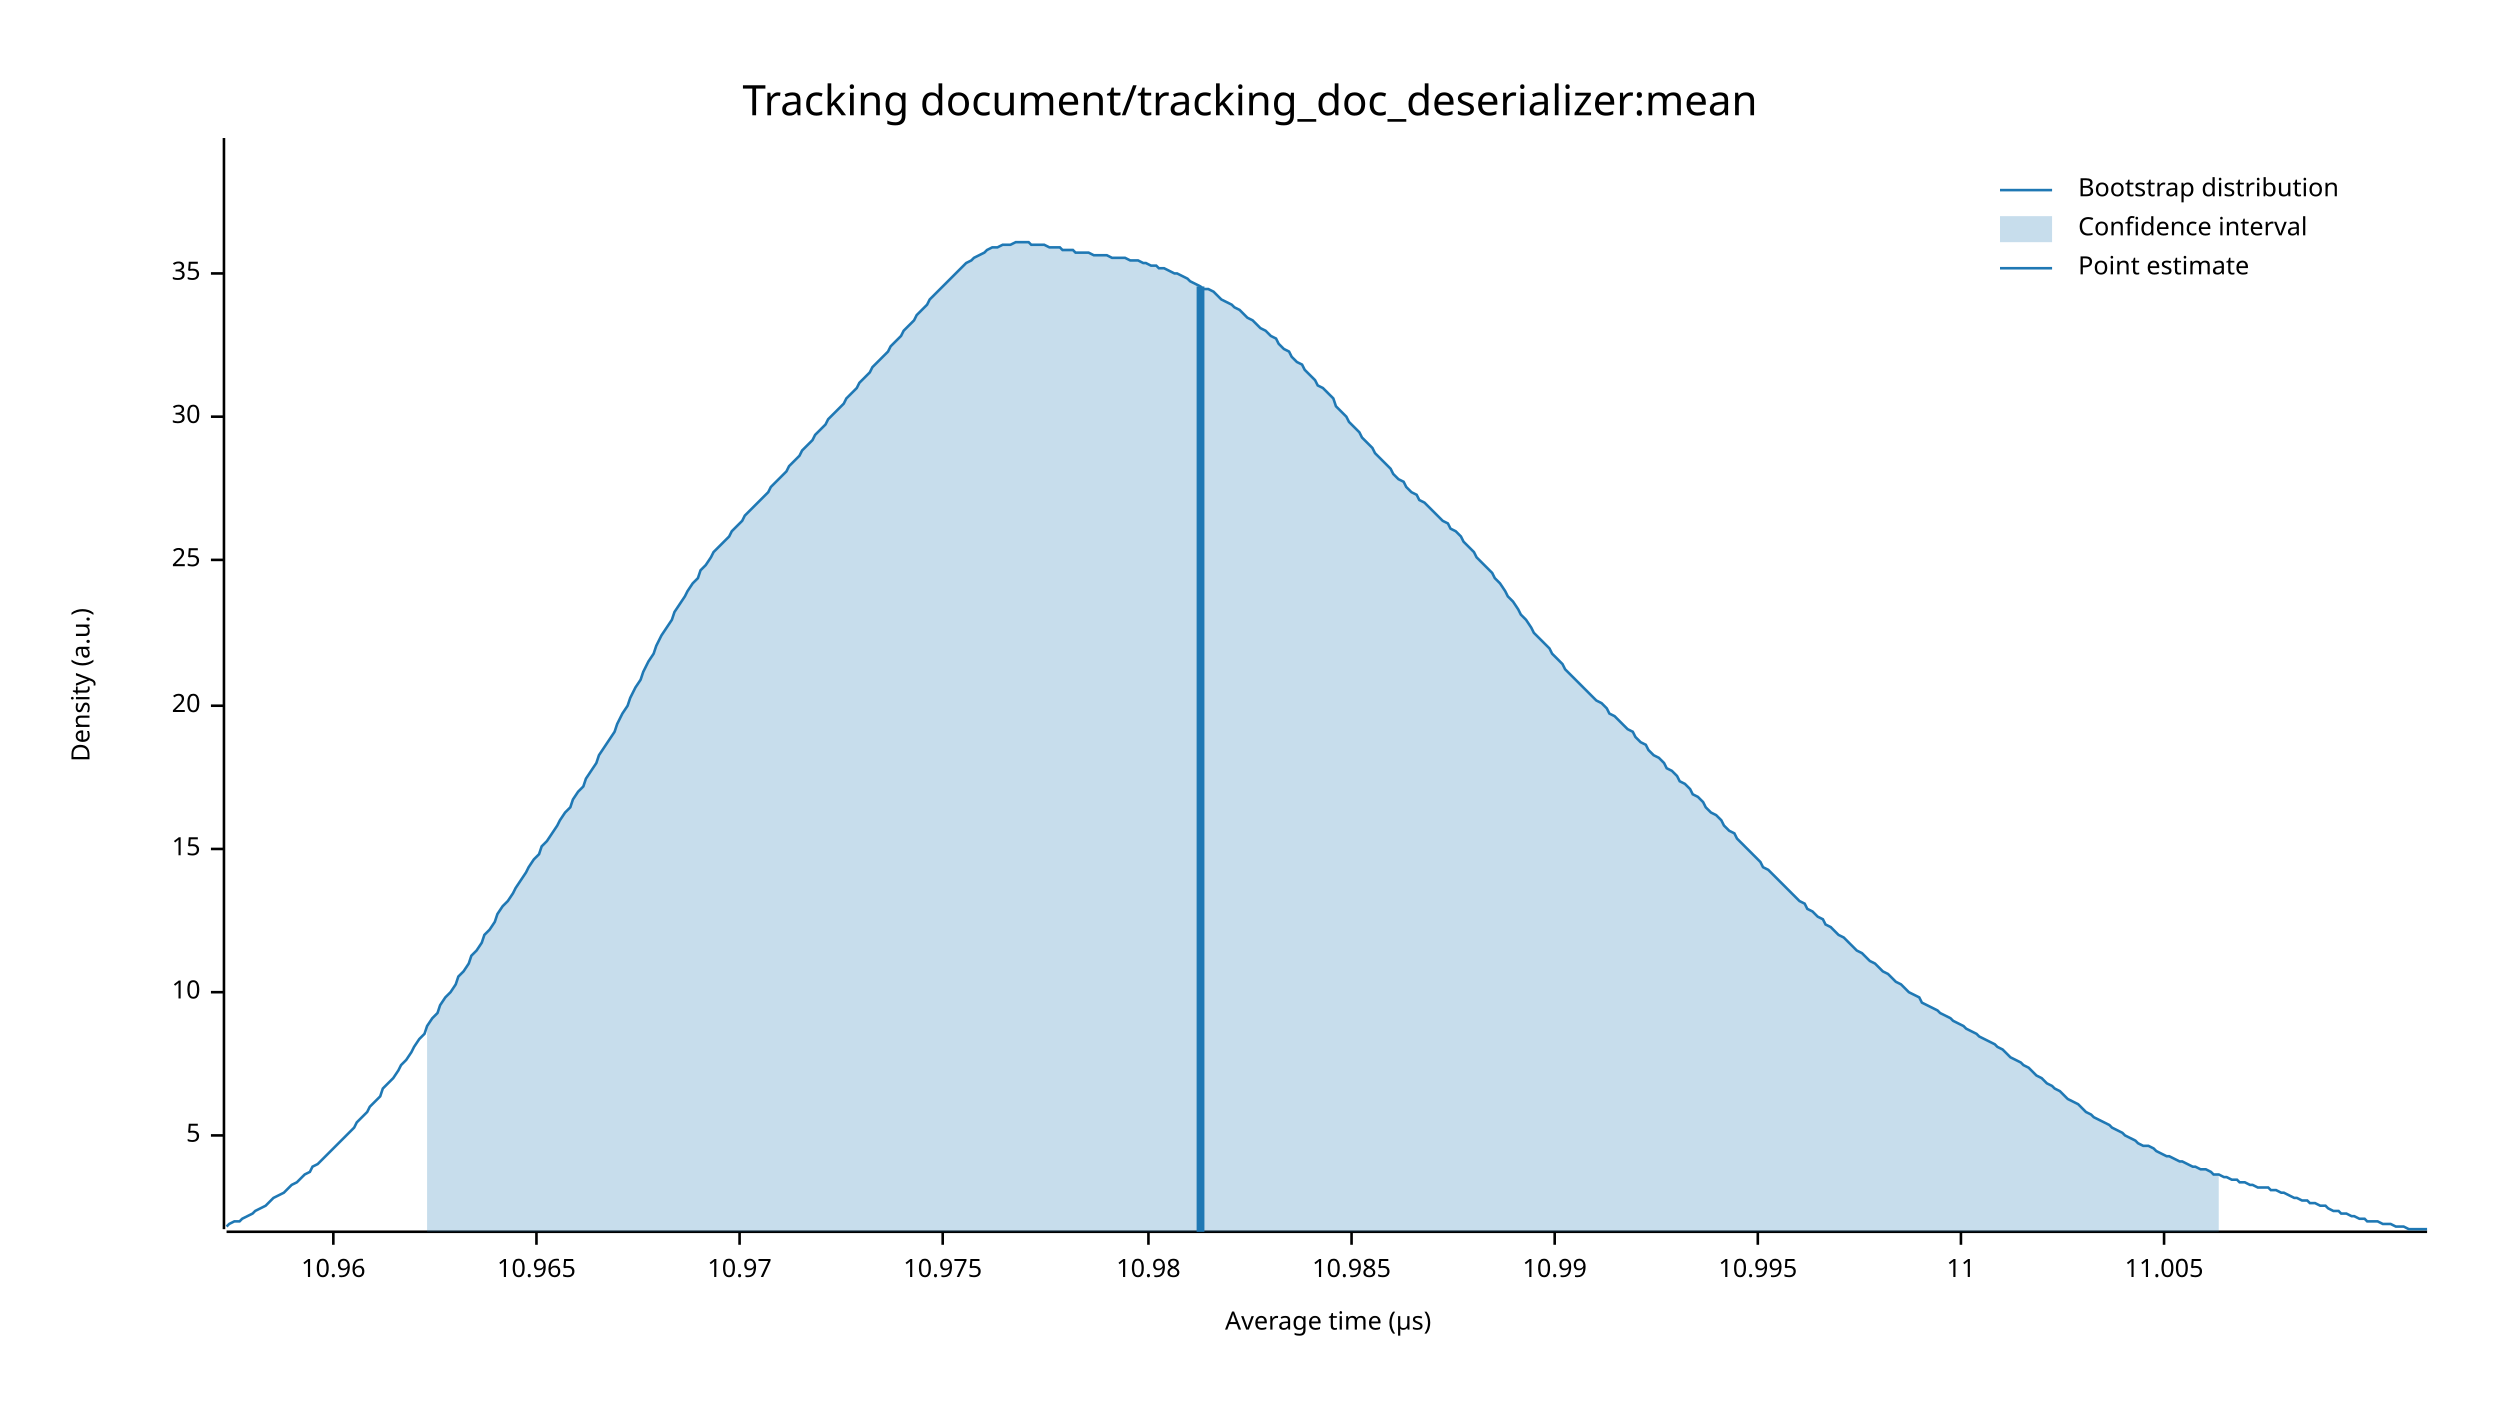
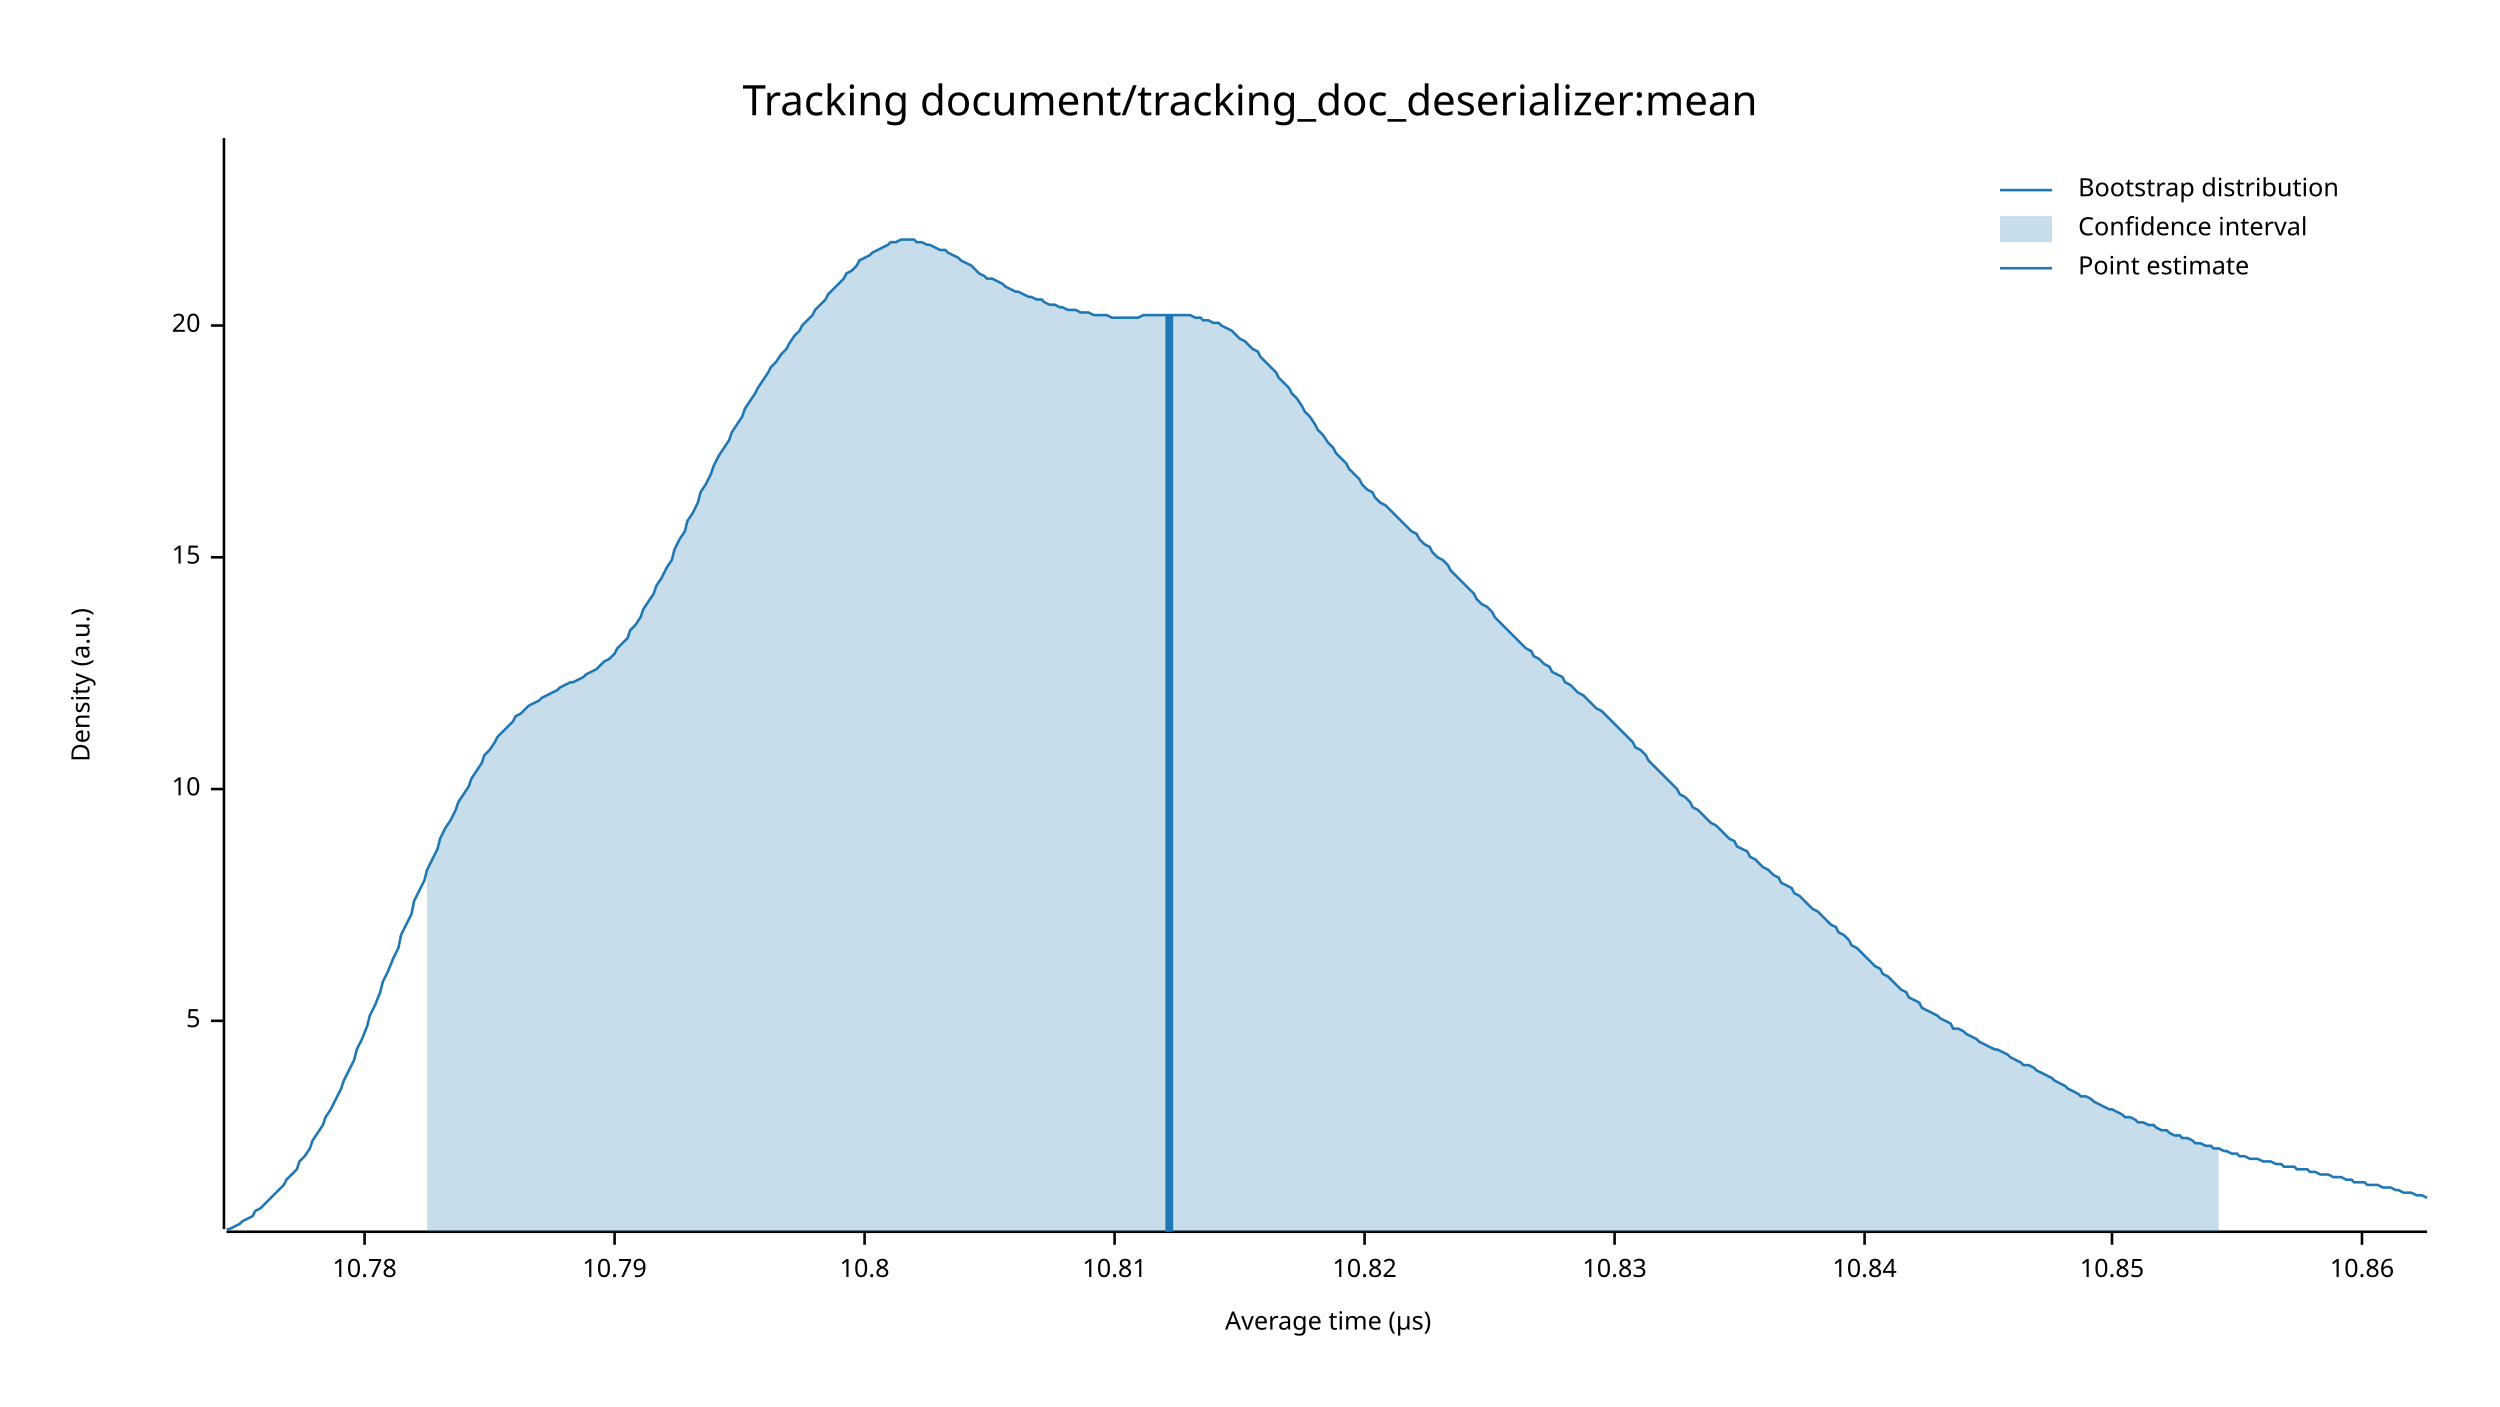
<svg xmlns="http://www.w3.org/2000/svg" width="960" height="540" viewBox="0 0 960 540">
  <text x="480" y="32" dy="0.76em" text-anchor="middle" font-family="sans-serif" font-size="16.129" opacity="1" fill="#000000">
Tracking document/tracking_doc_deserializer:mean
</text>
  <text x="27" y="263" dy="0.76em" text-anchor="middle" font-family="sans-serif" font-size="9.677" opacity="1" fill="#000000" transform="rotate(270, 27, 263)">
Density (a.u.)
</text>
  <text x="510" y="513" dy="-0.5ex" text-anchor="middle" font-family="sans-serif" font-size="9.677" opacity="1" fill="#000000">
Average time (µs)
</text>
  <polyline fill="none" opacity="1" stroke="#000000" stroke-width="1" points="86,53 86,472 " />
-   <text x="77" y="436" dy="0.5ex" text-anchor="end" font-family="sans-serif" font-size="9.677" opacity="1" fill="#000000">
+   <text x="77" y="392" dy="0.5ex" text-anchor="end" font-family="sans-serif" font-size="9.677" opacity="1" fill="#000000">
5
</text>
-   <polyline fill="none" opacity="1" stroke="#000000" stroke-width="1" points="81,436 86,436 " />
-   <text x="77" y="381" dy="0.5ex" text-anchor="end" font-family="sans-serif" font-size="9.677" opacity="1" fill="#000000">
+   <polyline fill="none" opacity="1" stroke="#000000" stroke-width="1" points="81,392 86,392 " />
+   <text x="77" y="303" dy="0.5ex" text-anchor="end" font-family="sans-serif" font-size="9.677" opacity="1" fill="#000000">
10
</text>
-   <polyline fill="none" opacity="1" stroke="#000000" stroke-width="1" points="81,381 86,381 " />
-   <text x="77" y="326" dy="0.5ex" text-anchor="end" font-family="sans-serif" font-size="9.677" opacity="1" fill="#000000">
+   <polyline fill="none" opacity="1" stroke="#000000" stroke-width="1" points="81,303 86,303 " />
+   <text x="77" y="214" dy="0.5ex" text-anchor="end" font-family="sans-serif" font-size="9.677" opacity="1" fill="#000000">
15
</text>
-   <polyline fill="none" opacity="1" stroke="#000000" stroke-width="1" points="81,326 86,326 " />
-   <text x="77" y="271" dy="0.5ex" text-anchor="end" font-family="sans-serif" font-size="9.677" opacity="1" fill="#000000">
+   <polyline fill="none" opacity="1" stroke="#000000" stroke-width="1" points="81,214 86,214 " />
+   <text x="77" y="125" dy="0.5ex" text-anchor="end" font-family="sans-serif" font-size="9.677" opacity="1" fill="#000000">
20
</text>
-   <polyline fill="none" opacity="1" stroke="#000000" stroke-width="1" points="81,271 86,271 " />
-   <text x="77" y="215" dy="0.5ex" text-anchor="end" font-family="sans-serif" font-size="9.677" opacity="1" fill="#000000">
- 25
+   <polyline fill="none" opacity="1" stroke="#000000" stroke-width="1" points="81,125 86,125 " />
+   <polyline fill="none" opacity="1" stroke="#000000" stroke-width="1" points="87,473 932,473 " />
+   <text x="140" y="483" dy="0.76em" text-anchor="middle" font-family="sans-serif" font-size="9.677" opacity="1" fill="#000000">
+ 10.78
</text>
-   <polyline fill="none" opacity="1" stroke="#000000" stroke-width="1" points="81,215 86,215 " />
-   <text x="77" y="160" dy="0.5ex" text-anchor="end" font-family="sans-serif" font-size="9.677" opacity="1" fill="#000000">
- 30
+   <polyline fill="none" opacity="1" stroke="#000000" stroke-width="1" points="140,473 140,478 " />
+   <text x="236" y="483" dy="0.76em" text-anchor="middle" font-family="sans-serif" font-size="9.677" opacity="1" fill="#000000">
+ 10.79
</text>
-   <polyline fill="none" opacity="1" stroke="#000000" stroke-width="1" points="81,160 86,160 " />
-   <text x="77" y="105" dy="0.5ex" text-anchor="end" font-family="sans-serif" font-size="9.677" opacity="1" fill="#000000">
- 35
+   <polyline fill="none" opacity="1" stroke="#000000" stroke-width="1" points="236,473 236,478 " />
+   <text x="332" y="483" dy="0.76em" text-anchor="middle" font-family="sans-serif" font-size="9.677" opacity="1" fill="#000000">
+ 10.8
</text>
-   <polyline fill="none" opacity="1" stroke="#000000" stroke-width="1" points="81,105 86,105 " />
-   <polyline fill="none" opacity="1" stroke="#000000" stroke-width="1" points="87,473 932,473 " />
-   <text x="128" y="483" dy="0.76em" text-anchor="middle" font-family="sans-serif" font-size="9.677" opacity="1" fill="#000000">
- 10.96
+   <polyline fill="none" opacity="1" stroke="#000000" stroke-width="1" points="332,473 332,478 " />
+   <text x="428" y="483" dy="0.76em" text-anchor="middle" font-family="sans-serif" font-size="9.677" opacity="1" fill="#000000">
+ 10.81
</text>
-   <polyline fill="none" opacity="1" stroke="#000000" stroke-width="1" points="128,473 128,478 " />
-   <text x="206" y="483" dy="0.76em" text-anchor="middle" font-family="sans-serif" font-size="9.677" opacity="1" fill="#000000">
- 10.965
+   <polyline fill="none" opacity="1" stroke="#000000" stroke-width="1" points="428,473 428,478 " />
+   <text x="524" y="483" dy="0.76em" text-anchor="middle" font-family="sans-serif" font-size="9.677" opacity="1" fill="#000000">
+ 10.82
</text>
-   <polyline fill="none" opacity="1" stroke="#000000" stroke-width="1" points="206,473 206,478 " />
-   <text x="284" y="483" dy="0.76em" text-anchor="middle" font-family="sans-serif" font-size="9.677" opacity="1" fill="#000000">
- 10.97
+   <polyline fill="none" opacity="1" stroke="#000000" stroke-width="1" points="524,473 524,478 " />
+   <text x="620" y="483" dy="0.76em" text-anchor="middle" font-family="sans-serif" font-size="9.677" opacity="1" fill="#000000">
+ 10.83
</text>
-   <polyline fill="none" opacity="1" stroke="#000000" stroke-width="1" points="284,473 284,478 " />
-   <text x="362" y="483" dy="0.76em" text-anchor="middle" font-family="sans-serif" font-size="9.677" opacity="1" fill="#000000">
- 10.975
+   <polyline fill="none" opacity="1" stroke="#000000" stroke-width="1" points="620,473 620,478 " />
+   <text x="716" y="483" dy="0.76em" text-anchor="middle" font-family="sans-serif" font-size="9.677" opacity="1" fill="#000000">
+ 10.84
</text>
-   <polyline fill="none" opacity="1" stroke="#000000" stroke-width="1" points="362,473 362,478 " />
-   <text x="441" y="483" dy="0.76em" text-anchor="middle" font-family="sans-serif" font-size="9.677" opacity="1" fill="#000000">
- 10.98
+   <polyline fill="none" opacity="1" stroke="#000000" stroke-width="1" points="716,473 716,478 " />
+   <text x="811" y="483" dy="0.76em" text-anchor="middle" font-family="sans-serif" font-size="9.677" opacity="1" fill="#000000">
+ 10.85
</text>
-   <polyline fill="none" opacity="1" stroke="#000000" stroke-width="1" points="441,473 441,478 " />
-   <text x="519" y="483" dy="0.76em" text-anchor="middle" font-family="sans-serif" font-size="9.677" opacity="1" fill="#000000">
- 10.985
+   <polyline fill="none" opacity="1" stroke="#000000" stroke-width="1" points="811,473 811,478 " />
+   <text x="907" y="483" dy="0.76em" text-anchor="middle" font-family="sans-serif" font-size="9.677" opacity="1" fill="#000000">
+ 10.86
</text>
-   <polyline fill="none" opacity="1" stroke="#000000" stroke-width="1" points="519,473 519,478 " />
-   <text x="597" y="483" dy="0.76em" text-anchor="middle" font-family="sans-serif" font-size="9.677" opacity="1" fill="#000000">
- 10.99
- </text>
-   <polyline fill="none" opacity="1" stroke="#000000" stroke-width="1" points="597,473 597,478 " />
-   <text x="675" y="483" dy="0.76em" text-anchor="middle" font-family="sans-serif" font-size="9.677" opacity="1" fill="#000000">
- 10.995
- </text>
-   <polyline fill="none" opacity="1" stroke="#000000" stroke-width="1" points="675,473 675,478 " />
-   <text x="753" y="483" dy="0.76em" text-anchor="middle" font-family="sans-serif" font-size="9.677" opacity="1" fill="#000000">
- 11
- </text>
-   <polyline fill="none" opacity="1" stroke="#000000" stroke-width="1" points="753,473 753,478 " />
-   <text x="831" y="483" dy="0.76em" text-anchor="middle" font-family="sans-serif" font-size="9.677" opacity="1" fill="#000000">
- 11.005
- </text>
-   <polyline fill="none" opacity="1" stroke="#000000" stroke-width="1" points="831,473 831,478 " />
-   <polyline fill="none" opacity="1" stroke="#1F78B4" stroke-width="1" points="87,471 88,470 90,469 92,469 93,468 95,467 97,466 98,465 100,464 102,463 103,462 105,460 107,459 109,458 110,457 112,455 114,454 115,453 117,451 119,450 120,448 122,447 124,445 125,444 127,442 129,440 131,438 132,437 134,435 136,433 137,431 139,429 141,427 142,425 144,423 146,421 147,418 149,416 151,414 153,411 154,409 156,407 158,404 159,402 161,399 163,397 164,394 166,391 168,389 169,386 171,383 173,381 175,378 176,375 178,373 180,370 181,367 183,365 185,362 186,359 188,357 190,354 191,351 193,348 195,346 197,343 198,341 200,338 202,335 203,333 205,330 207,328 208,325 210,323 212,320 214,317 215,315 217,312 219,310 220,307 222,304 224,302 225,299 227,296 229,293 230,290 232,287 234,284 236,281 237,278 239,274 241,271 242,268 244,264 246,261 247,258 249,254 251,251 252,248 254,244 256,241 258,238 259,235 261,232 263,229 264,227 266,224 268,222 269,219 271,217 273,214 274,212 276,210 278,208 280,206 281,204 283,202 285,200 286,198 288,196 290,194 291,193 293,191 295,189 296,187 298,185 300,183 302,181 303,179 305,177 307,175 308,173 310,171 312,169 313,167 315,165 317,163 318,161 320,159 322,157 324,155 325,153 327,151 329,149 330,147 332,145 334,143 335,141 337,139 339,137 341,135 342,133 344,131 346,129 347,127 349,125 351,123 352,121 354,119 356,117 357,115 359,113 361,111 363,109 364,108 366,106 368,104 369,103 371,101 373,100 374,99 376,98 378,97 379,96 381,95 383,95 385,94 386,94 388,94 390,93 391,93 393,93 395,93 396,94 398,94 400,94 401,94 403,95 405,95 407,95 408,96 410,96 412,96 413,97 415,97 417,97 418,97 420,98 422,98 423,98 425,98 427,99 429,99 430,99 432,99 434,100 435,100 437,100 439,101 440,101 442,102 444,102 445,103 447,103 449,104 451,105 452,105 454,106 456,107 457,108 459,109 461,110 462,111 464,111 466,112 468,114 469,115 471,116 473,117 474,118 476,119 478,121 479,122 481,123 483,125 484,126 486,127 488,129 490,130 491,132 493,134 495,135 496,137 498,139 500,140 501,142 503,144 505,146 506,148 508,149 510,151 512,153 513,156 515,158 517,160 518,162 520,164 522,166 523,168 525,170 527,172 528,174 530,176 532,178 534,180 535,182 537,184 539,185 540,187 542,189 544,190 545,192 547,193 549,195 550,196 552,198 554,200 556,201 557,203 559,204 561,206 562,208 564,210 566,212 567,214 569,216 571,218 573,220 574,222 576,224 578,227 579,229 581,231 583,234 584,236 586,238 588,241 589,243 591,245 593,247 595,249 596,251 598,253 600,255 601,257 603,259 605,261 606,262 608,264 610,266 611,267 613,269 615,270 617,272 618,274 620,275 622,277 623,278 625,280 627,281 628,283 630,285 632,286 633,288 635,290 637,291 639,293 640,295 642,296 644,298 645,300 647,301 649,303 650,305 652,306 654,308 655,310 657,312 659,313 661,315 662,317 664,319 666,320 667,322 669,324 671,326 672,327 674,329 676,331 677,333 679,334 681,336 683,338 684,339 686,341 688,343 689,344 691,346 693,347 694,349 696,350 698,352 700,353 701,355 703,356 705,358 706,359 708,360 710,362 711,363 713,365 715,366 716,367 718,369 720,370 722,372 723,373 725,374 727,376 728,377 730,378 732,380 733,381 735,382 737,383 738,385 740,386 742,387 744,388 745,389 747,390 749,391 750,392 752,393 754,394 755,395 757,396 759,397 760,398 762,399 764,400 766,401 767,402 769,403 771,405 772,406 774,407 776,408 777,409 779,410 781,412 782,413 784,414 786,416 788,417 789,418 791,419 793,421 794,422 796,423 798,424 799,425 801,427 803,428 804,429 806,430 808,431 810,432 811,433 813,434 815,435 816,436 818,437 820,438 821,439 823,440 825,440 827,441 828,442 830,443 832,444 833,444 835,445 837,446 838,446 840,447 842,448 843,448 845,449 847,449 849,450 850,451 852,451 854,452 855,452 857,453 859,453 860,454 862,454 864,455 865,455 867,456 869,456 871,456 872,457 874,457 876,458 877,458 879,459 881,460 882,460 884,461 886,461 887,462 889,462 891,463 893,463 894,464 896,465 898,465 899,466 901,466 903,467 904,467 906,468 908,468 909,469 911,469 913,469 915,470 916,470 918,470 920,471 921,471 923,471 925,472 926,472 928,472 930,472 932,472 " />
-   <polygon opacity="0.25" fill="#1F78B4" points="164,394 166,391 168,389 169,386 171,383 173,381 175,378 176,375 178,373 180,370 181,367 183,365 185,362 186,359 188,357 190,354 191,351 193,348 195,346 197,343 198,341 200,338 202,335 203,333 205,330 207,328 208,325 210,323 212,320 214,317 215,315 217,312 219,310 220,307 222,304 224,302 225,299 227,296 229,293 230,290 232,287 234,284 236,281 237,278 239,274 241,271 242,268 244,264 246,261 247,258 249,254 251,251 252,248 254,244 256,241 258,238 259,235 261,232 263,229 264,227 266,224 268,222 269,219 271,217 273,214 274,212 276,210 278,208 280,206 281,204 283,202 285,200 286,198 288,196 290,194 291,193 293,191 295,189 296,187 298,185 300,183 302,181 303,179 305,177 307,175 308,173 310,171 312,169 313,167 315,165 317,163 318,161 320,159 322,157 324,155 325,153 327,151 329,149 330,147 332,145 334,143 335,141 337,139 339,137 341,135 342,133 344,131 346,129 347,127 349,125 351,123 352,121 354,119 356,117 357,115 359,113 361,111 363,109 364,108 366,106 368,104 369,103 371,101 373,100 374,99 376,98 378,97 379,96 381,95 383,95 385,94 386,94 388,94 390,93 391,93 393,93 395,93 396,94 398,94 400,94 401,94 403,95 405,95 407,95 408,96 410,96 412,96 413,97 415,97 417,97 418,97 420,98 422,98 423,98 425,98 427,99 429,99 430,99 432,99 434,100 435,100 437,100 439,101 440,101 442,102 444,102 445,103 447,103 449,104 451,105 452,105 454,106 456,107 457,108 459,109 461,110 462,111 464,111 466,112 468,114 469,115 471,116 473,117 474,118 476,119 478,121 479,122 481,123 483,125 484,126 486,127 488,129 490,130 491,132 493,134 495,135 496,137 498,139 500,140 501,142 503,144 505,146 506,148 508,149 510,151 512,153 513,156 515,158 517,160 518,162 520,164 522,166 523,168 525,170 527,172 528,174 530,176 532,178 534,180 535,182 537,184 539,185 540,187 542,189 544,190 545,192 547,193 549,195 550,196 552,198 554,200 556,201 557,203 559,204 561,206 562,208 564,210 566,212 567,214 569,216 571,218 573,220 574,222 576,224 578,227 579,229 581,231 583,234 584,236 586,238 588,241 589,243 591,245 593,247 595,249 596,251 598,253 600,255 601,257 603,259 605,261 606,262 608,264 610,266 611,267 613,269 615,270 617,272 618,274 620,275 622,277 623,278 625,280 627,281 628,283 630,285 632,286 633,288 635,290 637,291 639,293 640,295 642,296 644,298 645,300 647,301 649,303 650,305 652,306 654,308 655,310 657,312 659,313 661,315 662,317 664,319 666,320 667,322 669,324 671,326 672,327 674,329 676,331 677,333 679,334 681,336 683,338 684,339 686,341 688,343 689,344 691,346 693,347 694,349 696,350 698,352 700,353 701,355 703,356 705,358 706,359 708,360 710,362 711,363 713,365 715,366 716,367 718,369 720,370 722,372 723,373 725,374 727,376 728,377 730,378 732,380 733,381 735,382 737,383 738,385 740,386 742,387 744,388 745,389 747,390 749,391 750,392 752,393 754,394 755,395 757,396 759,397 760,398 762,399 764,400 766,401 767,402 769,403 771,405 772,406 774,407 776,408 777,409 779,410 781,412 782,413 784,414 786,416 788,417 789,418 791,419 793,421 794,422 796,423 798,424 799,425 801,427 803,428 804,429 806,430 808,431 810,432 811,433 813,434 815,435 816,436 818,437 820,438 821,439 823,440 825,440 827,441 828,442 830,443 832,444 833,444 835,445 837,446 838,446 840,447 842,448 843,448 845,449 847,449 849,450 850,451 852,451 852,473 164,473 " />
-   <polyline fill="none" opacity="1" stroke="#1F78B4" stroke-width="3" points="461,473 461,110 " />
+   <polyline fill="none" opacity="1" stroke="#000000" stroke-width="1" points="907,473 907,478 " />
+   <polyline fill="none" opacity="1" stroke="#1F78B4" stroke-width="1" points="87,472 88,472 90,471 92,470 93,469 95,468 97,467 98,465 100,464 102,462 103,461 105,459 107,457 109,455 110,453 112,451 114,449 115,446 117,444 119,441 120,438 122,435 124,432 125,429 127,426 129,422 131,418 132,415 134,411 136,407 137,403 139,399 141,394 142,390 144,386 146,381 147,377 149,373 151,368 153,364 154,359 156,355 158,351 159,346 161,342 163,338 164,334 166,330 168,326 169,322 171,318 173,315 175,311 176,308 178,305 180,302 181,299 183,296 185,293 186,290 188,288 190,285 191,283 193,281 195,279 197,277 198,275 200,274 202,272 203,271 205,270 207,269 208,268 210,267 212,266 214,265 215,264 217,263 219,262 220,262 222,261 224,260 225,259 227,258 229,257 230,256 232,254 234,253 236,251 237,249 239,247 241,245 242,242 244,240 246,237 247,234 249,231 251,228 252,225 254,222 256,218 258,215 259,211 261,207 263,204 264,200 266,197 268,193 269,189 271,186 273,182 274,179 276,175 278,172 280,169 281,166 283,163 285,160 286,157 288,154 290,151 291,149 293,146 295,143 296,141 298,139 300,136 302,134 303,132 305,129 307,127 308,125 310,123 312,121 313,119 315,117 317,115 318,113 320,111 322,109 324,107 325,105 327,104 329,102 330,100 332,99 334,98 335,97 337,96 339,95 341,94 342,93 344,93 346,92 347,92 349,92 351,92 352,93 354,93 356,94 357,94 359,95 361,96 363,96 364,97 366,98 368,99 369,100 371,101 373,102 374,103 376,105 378,106 379,107 381,107 383,108 385,109 386,110 388,111 390,112 391,112 393,113 395,114 396,114 398,115 400,115 401,116 403,117 405,117 407,118 408,118 410,119 412,119 413,119 415,120 417,120 418,120 420,121 422,121 423,121 425,121 427,122 429,122 430,122 432,122 434,122 435,122 437,122 439,121 440,121 442,121 444,121 445,121 447,121 449,121 451,121 452,121 454,121 456,121 457,121 459,122 461,122 462,123 464,123 466,124 468,124 469,125 471,126 473,127 474,128 476,130 478,131 479,132 481,134 483,135 484,137 486,139 488,141 490,143 491,145 493,147 495,149 496,151 498,153 500,156 501,158 503,160 505,163 506,165 508,167 510,170 512,172 513,174 515,176 517,178 518,180 520,182 522,184 523,186 525,188 527,189 528,191 530,193 532,194 534,196 535,197 537,199 539,201 540,202 542,204 544,205 545,207 547,209 549,210 550,212 552,214 554,215 556,217 557,219 559,221 561,223 562,224 564,226 566,228 567,230 569,232 571,233 573,235 574,237 576,239 578,241 579,242 581,244 583,246 584,247 586,249 588,250 589,252 591,253 593,255 595,256 596,258 598,259 600,260 601,262 603,263 605,265 606,266 608,267 610,269 611,270 613,272 615,273 617,275 618,276 620,278 622,280 623,281 625,283 627,285 628,287 630,288 632,290 633,292 635,294 637,296 639,298 640,299 642,301 644,303 645,305 647,306 649,308 650,310 652,311 654,313 655,314 657,316 659,317 661,319 662,320 664,322 666,323 667,325 669,326 671,327 672,329 674,330 676,332 677,333 679,334 681,336 683,337 684,339 686,340 688,341 689,343 691,344 693,346 694,347 696,349 698,350 700,352 701,353 703,355 705,356 706,358 708,359 710,361 711,363 713,364 715,366 716,367 718,369 720,371 722,372 723,374 725,375 727,377 728,378 730,380 732,381 733,383 735,384 737,385 738,387 740,388 742,389 744,390 745,391 747,392 749,393 750,395 752,395 754,396 755,397 757,398 759,399 760,400 762,401 764,402 766,403 767,403 769,404 771,405 772,406 774,407 776,408 777,409 779,409 781,410 782,411 784,412 786,413 788,414 789,415 791,416 793,417 794,418 796,419 798,420 799,421 801,421 803,422 804,423 806,424 808,425 810,426 811,426 813,427 815,428 816,429 818,429 820,430 821,431 823,431 825,432 827,432 828,433 830,434 832,434 833,435 835,436 837,436 838,437 840,437 842,438 843,439 845,439 847,440 849,440 850,441 852,441 854,442 855,442 857,443 859,443 860,444 862,444 864,445 865,445 867,445 869,446 871,446 872,446 874,447 876,447 877,448 879,448 881,448 882,449 884,449 886,449 887,450 889,450 891,451 893,451 894,451 896,452 898,452 899,452 901,453 903,453 904,454 906,454 908,454 909,455 911,455 913,455 915,456 916,456 918,456 920,457 921,457 923,458 925,458 926,458 928,459 930,459 932,460 " />
+   <polygon opacity="0.25" fill="#1F78B4" points="164,334 166,330 168,326 169,322 171,318 173,315 175,311 176,308 178,305 180,302 181,299 183,296 185,293 186,290 188,288 190,285 191,283 193,281 195,279 197,277 198,275 200,274 202,272 203,271 205,270 207,269 208,268 210,267 212,266 214,265 215,264 217,263 219,262 220,262 222,261 224,260 225,259 227,258 229,257 230,256 232,254 234,253 236,251 237,249 239,247 241,245 242,242 244,240 246,237 247,234 249,231 251,228 252,225 254,222 256,218 258,215 259,211 261,207 263,204 264,200 266,197 268,193 269,189 271,186 273,182 274,179 276,175 278,172 280,169 281,166 283,163 285,160 286,157 288,154 290,151 291,149 293,146 295,143 296,141 298,139 300,136 302,134 303,132 305,129 307,127 308,125 310,123 312,121 313,119 315,117 317,115 318,113 320,111 322,109 324,107 325,105 327,104 329,102 330,100 332,99 334,98 335,97 337,96 339,95 341,94 342,93 344,93 346,92 347,92 349,92 351,92 352,93 354,93 356,94 357,94 359,95 361,96 363,96 364,97 366,98 368,99 369,100 371,101 373,102 374,103 376,105 378,106 379,107 381,107 383,108 385,109 386,110 388,111 390,112 391,112 393,113 395,114 396,114 398,115 400,115 401,116 403,117 405,117 407,118 408,118 410,119 412,119 413,119 415,120 417,120 418,120 420,121 422,121 423,121 425,121 427,122 429,122 430,122 432,122 434,122 435,122 437,122 439,121 440,121 442,121 444,121 445,121 447,121 449,121 451,121 452,121 454,121 456,121 457,121 459,122 461,122 462,123 464,123 466,124 468,124 469,125 471,126 473,127 474,128 476,130 478,131 479,132 481,134 483,135 484,137 486,139 488,141 490,143 491,145 493,147 495,149 496,151 498,153 500,156 501,158 503,160 505,163 506,165 508,167 510,170 512,172 513,174 515,176 517,178 518,180 520,182 522,184 523,186 525,188 527,189 528,191 530,193 532,194 534,196 535,197 537,199 539,201 540,202 542,204 544,205 545,207 547,209 549,210 550,212 552,214 554,215 556,217 557,219 559,221 561,223 562,224 564,226 566,228 567,230 569,232 571,233 573,235 574,237 576,239 578,241 579,242 581,244 583,246 584,247 586,249 588,250 589,252 591,253 593,255 595,256 596,258 598,259 600,260 601,262 603,263 605,265 606,266 608,267 610,269 611,270 613,272 615,273 617,275 618,276 620,278 622,280 623,281 625,283 627,285 628,287 630,288 632,290 633,292 635,294 637,296 639,298 640,299 642,301 644,303 645,305 647,306 649,308 650,310 652,311 654,313 655,314 657,316 659,317 661,319 662,320 664,322 666,323 667,325 669,326 671,327 672,329 674,330 676,332 677,333 679,334 681,336 683,337 684,339 686,340 688,341 689,343 691,344 693,346 694,347 696,349 698,350 700,352 701,353 703,355 705,356 706,358 708,359 710,361 711,363 713,364 715,366 716,367 718,369 720,371 722,372 723,374 725,375 727,377 728,378 730,380 732,381 733,383 735,384 737,385 738,387 740,388 742,389 744,390 745,391 747,392 749,393 750,395 752,395 754,396 755,397 757,398 759,399 760,400 762,401 764,402 766,403 767,403 769,404 771,405 772,406 774,407 776,408 777,409 779,409 781,410 782,411 784,412 786,413 788,414 789,415 791,416 793,417 794,418 796,419 798,420 799,421 801,421 803,422 804,423 806,424 808,425 810,426 811,426 813,427 815,428 816,429 818,429 820,430 821,431 823,431 825,432 827,432 828,433 830,434 832,434 833,435 835,436 837,436 838,437 840,437 842,438 843,439 845,439 847,440 849,440 850,441 852,441 852,473 164,473 " />
+   <polyline fill="none" opacity="1" stroke="#1F78B4" stroke-width="3" points="449,473 449,121 " />
  <text x="798" y="68" dy="0.76em" text-anchor="start" font-family="sans-serif" font-size="9.677" opacity="1" fill="#000000">
Bootstrap distribution
</text>
  <text x="798" y="83" dy="0.76em" text-anchor="start" font-family="sans-serif" font-size="9.677" opacity="1" fill="#000000">
Confidence interval
</text>
  <text x="798" y="98" dy="0.76em" text-anchor="start" font-family="sans-serif" font-size="9.677" opacity="1" fill="#000000">
Point estimate
</text>
  <polyline fill="none" opacity="1" stroke="#1F78B4" stroke-width="1" points="768,73 788,73 " />
  <rect x="768" y="83" width="20" height="10" opacity="0.25" fill="#1F78B4" stroke="none" />
  <polyline fill="none" opacity="1" stroke="#1F78B4" stroke-width="1" points="768,103 788,103 " />
</svg>
